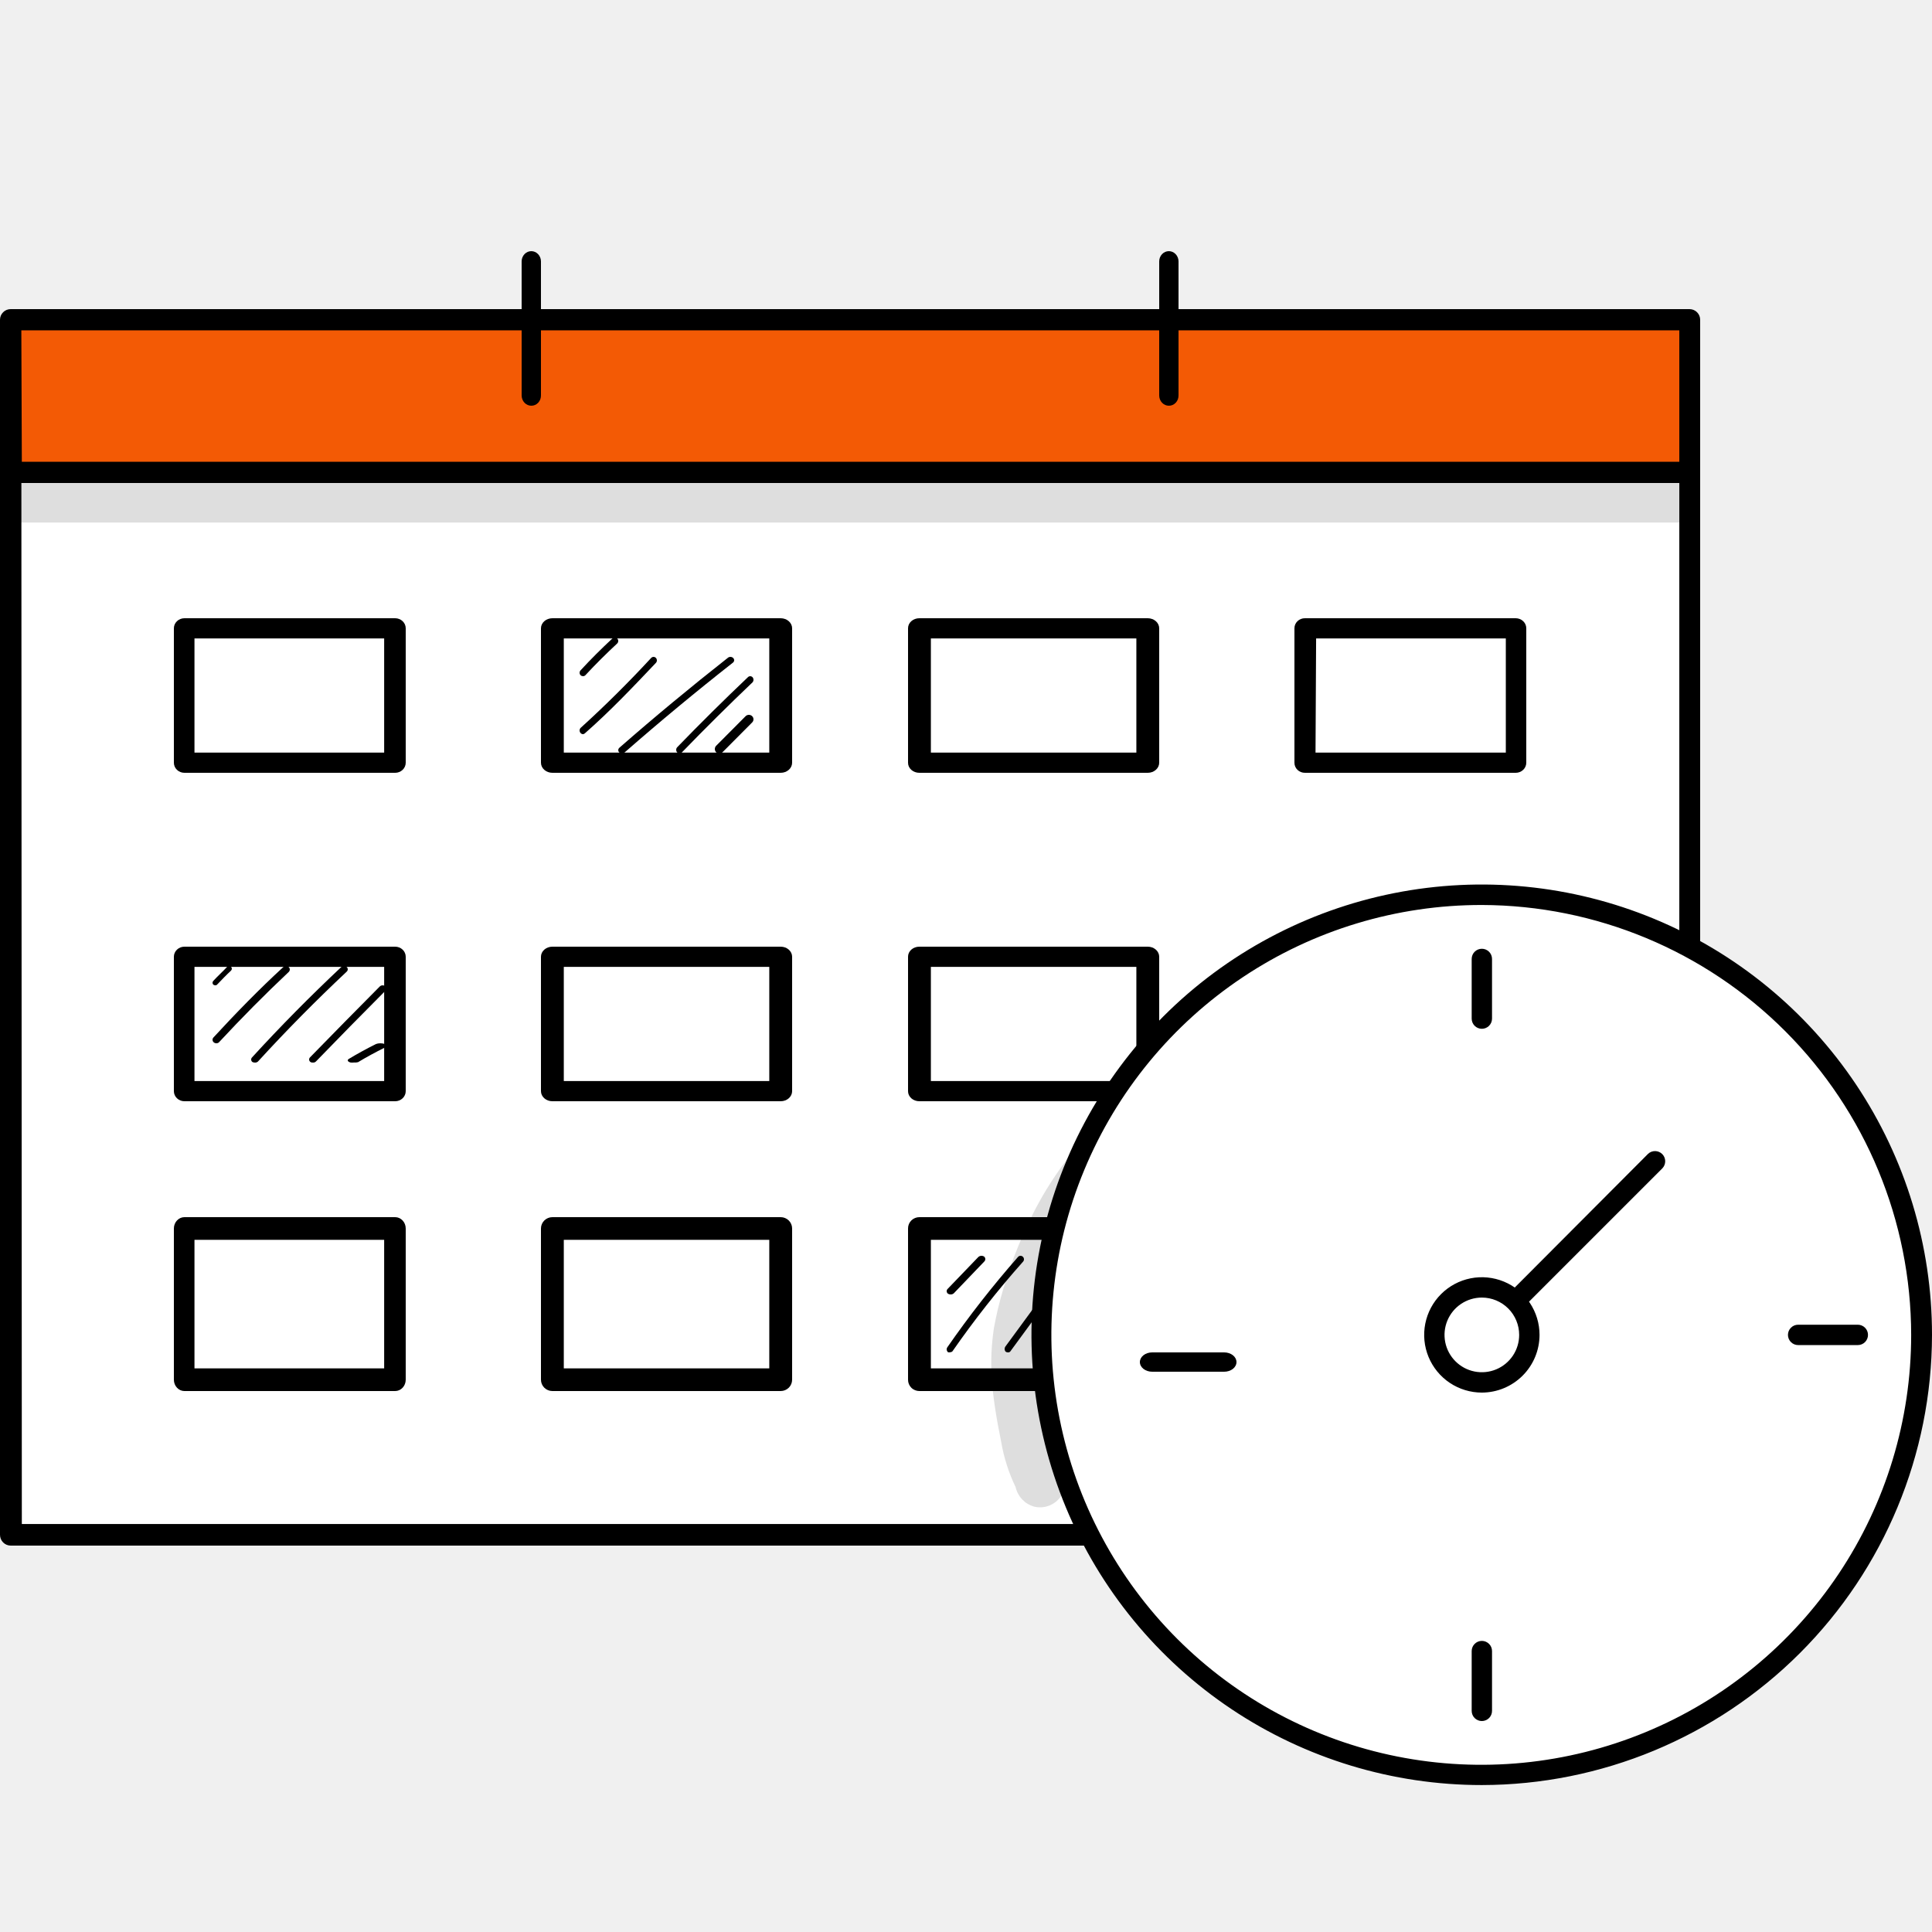
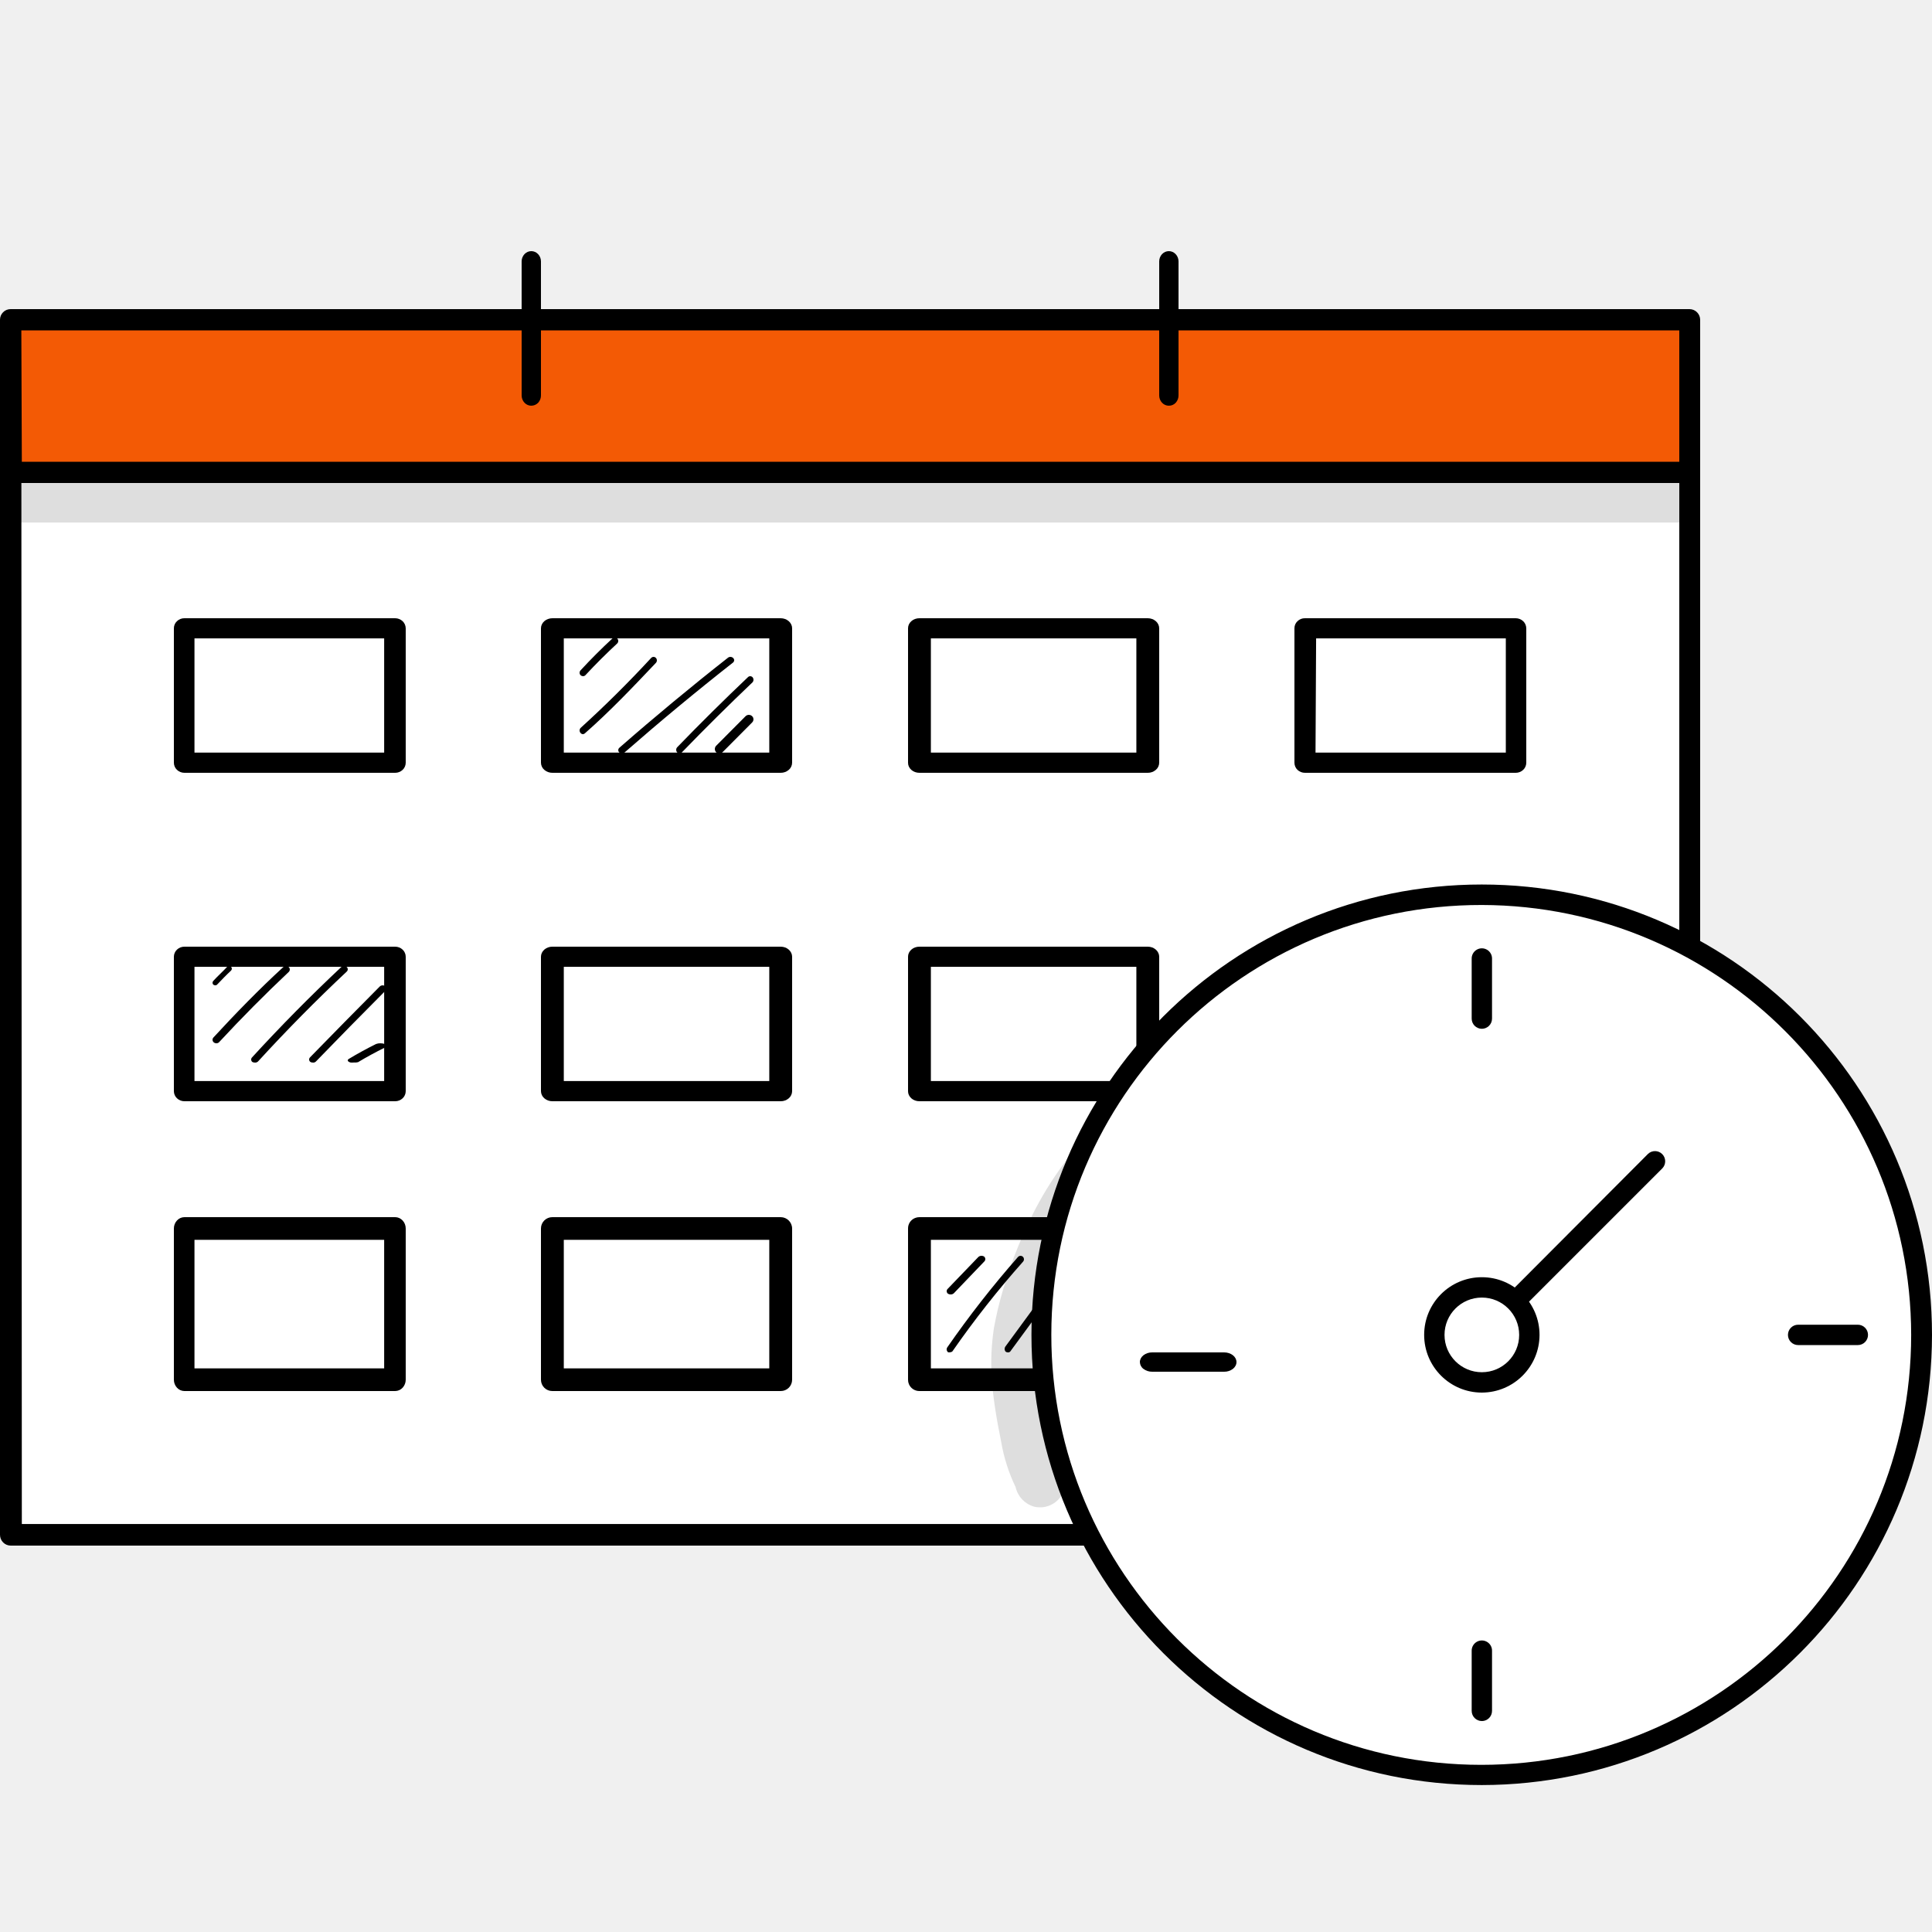
- <svg xmlns="http://www.w3.org/2000/svg" width="100" height="100" viewBox="0 0 100 100" fill="none">
-   <path d="M1 79L87 79L87 19L1 19L1 79Z" fill="white" />
-   <path d="M87.448 80H0.552C0.406 80 0.265 79.941 0.162 79.836C0.058 79.731 0 79.589 0 79.441V18.559C0 18.411 0.058 18.268 0.162 18.164C0.265 18.059 0.406 18 0.552 18H87.448C87.594 18 87.735 18.059 87.838 18.164C87.942 18.268 88 18.411 88 18.559V79.441C88 79.589 87.942 79.731 87.838 79.836C87.735 79.941 87.594 80 87.448 80V80ZM1.13 78.882H86.921V19.143H1.104L1.13 78.882Z" fill="black" />
-   <path d="M1 24L87 24V16L1 16V24Z" fill="#F35A05" />
-   <path d="M87.448 25H0.552C0.406 25 0.265 24.942 0.162 24.839C0.058 24.736 0 24.596 0 24.451V16.549C0 16.404 0.058 16.264 0.162 16.161C0.265 16.058 0.406 16 0.552 16H87.448C87.594 16 87.735 16.058 87.838 16.161C87.942 16.264 88 16.404 88 16.549V24.451C88 24.596 87.942 24.736 87.838 24.839C87.735 24.942 87.594 25 87.448 25ZM1.13 23.901H86.921V17.099H1.104L1.13 23.901Z" fill="black" />
-   <path d="M21 33H10V40H21V33Z" fill="white" />
-   <path d="M20.454 40H9.545C9.401 40 9.262 39.945 9.16 39.847C9.057 39.749 9 39.617 9 39.478V32.522C9 32.453 9.014 32.385 9.041 32.322C9.069 32.259 9.109 32.201 9.16 32.153C9.21 32.104 9.27 32.066 9.337 32.04C9.403 32.014 9.474 32 9.545 32H20.454C20.526 32 20.597 32.014 20.663 32.04C20.73 32.066 20.79 32.104 20.84 32.153C20.891 32.201 20.931 32.259 20.959 32.322C20.986 32.385 21 32.453 21 32.522V39.478C21 39.617 20.943 39.749 20.84 39.847C20.738 39.945 20.599 40 20.454 40V40ZM10.066 38.956H19.884V33.044H10.066V38.956Z" fill="black" />
-   <path d="M40 33H29V40H40V33Z" fill="white" />
-   <path d="M40.409 40H28.591C28.434 40 28.284 39.945 28.173 39.847C28.062 39.749 28 39.617 28 39.478V32.522C28 32.453 28.015 32.385 28.045 32.322C28.075 32.259 28.118 32.201 28.173 32.153C28.228 32.104 28.293 32.066 28.365 32.04C28.436 32.014 28.513 32 28.591 32H40.409C40.487 32 40.563 32.014 40.635 32.04C40.707 32.066 40.772 32.104 40.827 32.153C40.882 32.201 40.925 32.259 40.955 32.322C40.985 32.385 41 32.453 41 32.522V39.478C41 39.617 40.938 39.749 40.827 39.847C40.716 39.945 40.566 40 40.409 40V40ZM29.182 38.956H39.818V33.044H29.182V38.956Z" fill="black" />
-   <path d="M59 33H48V40H59V33Z" fill="white" />
-   <path d="M59.409 40H47.591C47.513 40.001 47.436 39.988 47.364 39.962C47.292 39.936 47.226 39.898 47.171 39.849C47.116 39.8 47.072 39.742 47.043 39.679C47.014 39.615 46.999 39.547 47 39.478V32.522C46.999 32.453 47.014 32.385 47.043 32.321C47.072 32.258 47.116 32.2 47.171 32.151C47.226 32.102 47.292 32.064 47.364 32.038C47.436 32.012 47.513 31.999 47.591 32H59.409C59.487 32 59.563 32.014 59.635 32.04C59.707 32.066 59.772 32.104 59.827 32.153C59.882 32.201 59.925 32.259 59.955 32.322C59.985 32.385 60 32.453 60 32.522V39.478C60 39.617 59.938 39.749 59.827 39.847C59.716 39.945 59.566 40 59.409 40V40ZM48.182 38.956H58.818V33.044H48.182V38.956Z" fill="black" />
-   <path d="M78 33H67V40H78V33Z" fill="white" />
-   <path d="M78.454 40H67.546C67.474 40.001 67.402 39.988 67.336 39.962C67.269 39.936 67.209 39.898 67.158 39.849C67.107 39.8 67.067 39.742 67.04 39.679C67.013 39.615 66.999 39.547 67 39.478V32.522C66.999 32.453 67.013 32.385 67.04 32.321C67.067 32.258 67.107 32.2 67.158 32.151C67.209 32.102 67.269 32.064 67.336 32.038C67.402 32.012 67.474 31.999 67.546 32H78.454C78.526 32 78.597 32.014 78.663 32.04C78.73 32.066 78.79 32.104 78.84 32.153C78.891 32.201 78.931 32.259 78.959 32.322C78.986 32.385 79 32.453 79 32.522V39.478C79 39.617 78.943 39.749 78.84 39.847C78.738 39.945 78.599 40 78.454 40V40ZM68.091 38.956H77.941V33.044H68.122L68.091 38.956Z" fill="black" />
-   <path d="M21 49H10V56H21V49Z" fill="white" />
-   <path d="M20.454 57H9.545C9.401 57 9.262 56.945 9.16 56.847C9.057 56.749 9 56.617 9 56.478V49.522C9 49.383 9.057 49.251 9.16 49.153C9.262 49.055 9.401 49 9.545 49H20.454C20.599 49 20.738 49.055 20.84 49.153C20.943 49.251 21 49.383 21 49.522V56.478C21 56.617 20.943 56.749 20.84 56.847C20.738 56.945 20.599 57 20.454 57ZM10.066 55.956H19.884V50.044H10.066V55.956Z" fill="black" />
-   <path d="M40 49H29V56H40V49Z" fill="white" />
-   <path d="M40.409 57H28.591C28.434 57 28.284 56.945 28.173 56.847C28.062 56.749 28 56.617 28 56.478V49.522C28 49.383 28.062 49.251 28.173 49.153C28.284 49.055 28.434 49 28.591 49H40.409C40.566 49 40.716 49.055 40.827 49.153C40.938 49.251 41 49.383 41 49.522V56.478C41 56.617 40.938 56.749 40.827 56.847C40.716 56.945 40.566 57 40.409 57ZM29.182 55.956H39.818V50.044H29.182V55.956Z" fill="black" />
-   <path d="M59 49H48V56H59V49Z" fill="white" />
-   <path d="M59.409 57H47.591C47.513 57.001 47.436 56.988 47.364 56.962C47.292 56.936 47.226 56.898 47.171 56.849C47.116 56.8 47.072 56.742 47.043 56.679C47.014 56.615 46.999 56.547 47 56.478V49.522C46.999 49.453 47.014 49.385 47.043 49.321C47.072 49.258 47.116 49.2 47.171 49.151C47.226 49.102 47.292 49.064 47.364 49.038C47.436 49.012 47.513 48.999 47.591 49H59.409C59.566 49 59.716 49.055 59.827 49.153C59.938 49.251 60 49.383 60 49.522V56.478C60 56.617 59.938 56.749 59.827 56.847C59.716 56.945 59.566 57 59.409 57ZM48.182 55.956H58.818V50.044H48.182V55.956Z" fill="black" />
-   <path d="M78 49H67V56H78V49Z" fill="white" />
-   <path d="M78.454 57H67.546C67.474 57.001 67.402 56.988 67.336 56.962C67.269 56.936 67.209 56.898 67.158 56.849C67.107 56.8 67.067 56.742 67.04 56.679C67.013 56.615 66.999 56.547 67 56.478V49.522C66.999 49.453 67.013 49.385 67.04 49.321C67.067 49.258 67.107 49.2 67.158 49.151C67.209 49.102 67.269 49.064 67.336 49.038C67.402 49.012 67.474 48.999 67.546 49H78.454C78.599 49 78.738 49.055 78.84 49.153C78.943 49.251 79 49.383 79 49.522V56.478C79 56.617 78.943 56.749 78.84 56.847C78.738 56.945 78.599 57 78.454 57ZM68.091 55.956H77.941V50.044H68.122L68.091 55.956Z" fill="black" />
-   <path d="M21 64H10V71H21V64Z" fill="white" />
-   <path d="M20.454 72H9.545C9.401 72 9.262 71.938 9.16 71.828C9.057 71.718 9 71.569 9 71.413V63.587C9 63.431 9.057 63.282 9.16 63.172C9.262 63.062 9.401 63 9.545 63H20.454C20.599 63 20.738 63.062 20.84 63.172C20.943 63.282 21 63.431 21 63.587V71.413C21 71.569 20.943 71.718 20.84 71.828C20.738 71.938 20.599 72 20.454 72ZM10.066 70.826H19.884V64.174H10.066V70.826Z" fill="black" />
-   <path d="M40 64H29V71H40V64Z" fill="white" />
-   <path d="M40.409 72H28.591C28.434 72 28.284 71.938 28.173 71.828C28.062 71.718 28 71.569 28 71.413V63.587C28 63.431 28.062 63.282 28.173 63.172C28.284 63.062 28.434 63 28.591 63H40.409C40.566 63 40.716 63.062 40.827 63.172C40.938 63.282 41 63.431 41 63.587V71.413C41 71.569 40.938 71.718 40.827 71.828C40.716 71.938 40.566 72 40.409 72ZM29.182 70.826H39.818V64.174H29.182V70.826Z" fill="black" />
-   <path d="M59 64H48V71H59V64Z" fill="white" />
-   <path d="M59.409 72H47.591C47.513 72.001 47.436 71.986 47.364 71.957C47.292 71.928 47.226 71.885 47.171 71.83C47.116 71.775 47.072 71.71 47.043 71.639C47.014 71.567 46.999 71.49 47 71.413V63.587C46.999 63.51 47.014 63.433 47.043 63.361C47.072 63.29 47.116 63.225 47.171 63.17C47.226 63.115 47.292 63.072 47.364 63.043C47.436 63.014 47.513 62.999 47.591 63H59.409C59.566 63 59.716 63.062 59.827 63.172C59.938 63.282 60 63.431 60 63.587V71.413C60 71.569 59.938 71.718 59.827 71.828C59.716 71.938 59.566 72 59.409 72ZM48.182 70.826H58.818V64.174H48.182V70.826Z" fill="black" />
-   <path d="M78 64H67V71H78V64Z" fill="white" />
-   <path d="M78.454 72H67.546C67.474 72.001 67.402 71.986 67.336 71.957C67.269 71.928 67.209 71.885 67.158 71.83C67.107 71.775 67.067 71.71 67.04 71.639C67.013 71.567 66.999 71.49 67 71.413V63.587C66.999 63.51 67.013 63.433 67.04 63.361C67.067 63.29 67.107 63.225 67.158 63.17C67.209 63.115 67.269 63.072 67.336 63.043C67.402 63.014 67.474 62.999 67.546 63H78.454C78.599 63 78.738 63.062 78.84 63.172C78.943 63.282 79 63.431 79 63.587V71.413C79 71.569 78.943 71.718 78.84 71.828C78.738 71.938 78.599 72 78.454 72ZM68.091 70.826H77.941V64.174H68.122L68.091 70.826Z" fill="black" />
-   <path d="M60.5 21C60.367 21 60.24 20.944 60.146 20.844C60.053 20.745 60 20.61 60 20.469V13.531C60 13.39 60.053 13.255 60.146 13.156C60.24 13.056 60.367 13 60.5 13C60.632 13 60.76 13.056 60.853 13.156C60.947 13.255 61 13.39 61 13.531V20.456C61.002 20.527 60.991 20.598 60.967 20.665C60.943 20.731 60.906 20.791 60.859 20.842C60.812 20.893 60.757 20.933 60.695 20.96C60.633 20.987 60.567 21.001 60.5 21V21Z" fill="black" />
-   <path d="M27.5 21C27.367 21 27.24 20.944 27.146 20.844C27.053 20.745 27 20.61 27 20.469V13.531C27 13.39 27.053 13.255 27.146 13.156C27.24 13.056 27.367 13 27.5 13C27.632 13 27.76 13.056 27.853 13.156C27.947 13.255 28 13.39 28 13.531V20.456C28.002 20.527 27.991 20.598 27.967 20.665C27.942 20.731 27.906 20.791 27.859 20.842C27.812 20.893 27.757 20.933 27.695 20.96C27.633 20.987 27.567 21.001 27.5 21V21Z" fill="black" />
-   <path d="M30.175 35C30.13 34.998 30.086 34.981 30.052 34.95C30.019 34.916 30 34.87 30 34.822C30 34.774 30.019 34.728 30.052 34.694C30.574 34.127 31.132 33.572 31.696 33.048C31.731 33.017 31.776 33 31.822 33C31.868 33 31.913 33.017 31.948 33.048C31.981 33.082 32 33.128 32 33.176C32 33.224 31.981 33.27 31.948 33.304C31.39 33.822 30.837 34.37 30.322 34.925C30.305 34.948 30.283 34.967 30.257 34.98C30.232 34.993 30.203 35 30.175 35V35Z" fill="black" />
-   <path d="M37.236 39C37.204 39.001 37.173 38.996 37.144 38.985C37.114 38.974 37.088 38.957 37.066 38.935C37.023 38.89 37 38.831 37 38.769C37 38.708 37.023 38.648 37.066 38.603L38.596 37.066C38.641 37.023 38.7 37 38.762 37C38.823 37 38.883 37.023 38.928 37.066C38.95 37.087 38.969 37.112 38.981 37.141C38.994 37.169 39 37.2 39 37.231C39 37.263 38.994 37.293 38.981 37.322C38.969 37.35 38.95 37.376 38.928 37.397L37.398 38.935C37.377 38.957 37.352 38.974 37.324 38.985C37.296 38.996 37.266 39.001 37.236 39V39Z" fill="black" />
-   <path d="M11.137 50.999C11.103 50.998 11.069 50.986 11.041 50.966C11.015 50.94 11 50.905 11 50.869C11 50.832 11.015 50.797 11.041 50.771C11.268 50.52 11.523 50.296 11.759 50.04C11.773 50.027 11.789 50.017 11.806 50.01C11.823 50.003 11.842 50 11.86 50C11.879 50 11.897 50.004 11.914 50.011C11.931 50.019 11.947 50.029 11.96 50.042C11.973 50.055 11.983 50.071 11.99 50.088C11.997 50.105 12 50.123 12 50.141C12 50.159 11.996 50.178 11.989 50.194C11.981 50.211 11.971 50.226 11.957 50.239C11.711 50.467 11.475 50.714 11.248 50.952C11.235 50.968 11.219 50.981 11.199 50.99C11.18 50.998 11.159 51.001 11.137 50.999V50.999Z" fill="black" />
-   <path d="M11.197 54C11.159 54 11.122 53.99 11.09 53.971C11.059 53.952 11.034 53.925 11.018 53.894C11.002 53.862 10.997 53.827 11.002 53.792C11.007 53.758 11.023 53.726 11.048 53.699C12.203 52.447 13.419 51.196 14.669 50.05C14.706 50.017 14.755 49.999 14.806 50C14.858 50.001 14.906 50.02 14.943 50.053C14.979 50.087 14.999 50.132 15 50.179C15.001 50.227 14.981 50.272 14.946 50.307C13.71 51.471 12.494 52.698 11.345 53.937C11.328 53.958 11.305 53.974 11.279 53.985C11.253 53.996 11.225 54.001 11.197 54V54Z" fill="black" />
-   <path d="M13.176 54.998C13.133 54.997 13.09 54.985 13.055 54.963C13.02 54.93 13 54.887 13 54.842C13 54.797 13.02 54.754 13.055 54.721C14.521 53.117 16.074 51.548 17.668 50.05C17.705 50.018 17.755 50 17.807 50C17.859 50 17.909 50.018 17.945 50.05C17.98 50.083 18 50.126 18 50.171C18 50.216 17.98 50.259 17.945 50.292C16.358 51.784 14.811 53.347 13.352 54.945C13.33 54.965 13.302 54.981 13.271 54.99C13.241 54.999 13.208 55.002 13.176 54.998V54.998Z" fill="black" />
-   <path d="M16.181 54.998C16.158 54.999 16.135 54.996 16.113 54.989C16.091 54.982 16.071 54.971 16.054 54.958C16.019 54.926 16 54.883 16 54.84C16 54.795 16.019 54.753 16.054 54.721C17.249 53.498 18.457 52.264 19.659 51.058C19.676 51.041 19.696 51.028 19.719 51.018C19.741 51.008 19.766 51.002 19.792 51C19.817 50.999 19.843 51.002 19.867 51.008C19.891 51.015 19.913 51.026 19.933 51.041C19.952 51.055 19.968 51.073 19.979 51.092C19.991 51.112 19.998 51.133 20 51.156C20.001 51.177 19.998 51.2 19.99 51.22C19.982 51.241 19.969 51.261 19.953 51.277C18.751 52.483 17.543 53.712 16.355 54.94C16.334 54.962 16.307 54.979 16.277 54.989C16.246 54.999 16.213 55.002 16.181 54.998V54.998Z" fill="black" />
-   <path d="M18.316 54.995C18.258 55.002 18.198 55.002 18.141 54.995C18.071 54.975 18.022 54.945 18.006 54.91C17.99 54.875 18.007 54.839 18.053 54.81C18.49 54.547 18.971 54.283 19.463 54.038C19.523 54.014 19.603 54 19.687 54C19.771 54 19.852 54.014 19.912 54.038C19.968 54.064 20 54.097 20 54.132C20 54.166 19.968 54.199 19.912 54.224C19.431 54.465 18.96 54.719 18.534 54.977C18.469 54.995 18.391 55.001 18.316 54.995V54.995Z" fill="black" />
-   <path d="M30.179 38C30.154 38.001 30.129 37.995 30.107 37.984C30.084 37.973 30.064 37.957 30.048 37.937C30.017 37.902 30 37.856 30 37.809C30 37.761 30.017 37.715 30.048 37.68C31.314 36.533 32.544 35.31 33.703 34.056C33.718 34.039 33.737 34.025 33.758 34.016C33.779 34.006 33.801 34.001 33.824 34C33.846 33.999 33.869 34.004 33.89 34.012C33.911 34.021 33.93 34.034 33.947 34.05C33.963 34.067 33.976 34.086 33.985 34.108C33.994 34.13 33.999 34.154 34 34.177C34.001 34.201 33.997 34.225 33.988 34.247C33.98 34.27 33.968 34.29 33.952 34.307C32.764 35.561 31.575 36.815 30.274 37.956C30.248 37.982 30.214 37.997 30.179 38V38Z" fill="black" />
-   <path d="M32.191 39C32.153 39 32.116 38.99 32.084 38.97C32.052 38.951 32.028 38.924 32.014 38.892C32 38.86 31.996 38.825 32.004 38.791C32.013 38.757 32.032 38.727 32.059 38.703C33.873 37.116 35.765 35.548 37.671 34.05C37.707 34.018 37.755 34 37.806 34C37.857 34 37.905 34.018 37.941 34.05C37.96 34.066 37.974 34.085 37.985 34.106C37.995 34.127 38 34.149 38 34.172C38 34.195 37.995 34.218 37.985 34.239C37.974 34.26 37.96 34.279 37.941 34.294C36.042 35.785 34.156 37.348 32.343 38.935C32.325 38.955 32.301 38.971 32.275 38.983C32.249 38.994 32.22 39 32.191 39V39Z" fill="black" />
-   <path d="M35.172 39C35.126 38.999 35.081 38.978 35.048 38.942C35.017 38.907 35 38.86 35 38.811C35 38.763 35.017 38.716 35.048 38.681C36.233 37.455 37.471 36.229 38.709 35.054C38.741 35.02 38.785 35 38.831 35C38.876 35 38.92 35.02 38.952 35.054C38.983 35.09 39 35.136 39 35.185C39 35.234 38.983 35.281 38.952 35.316C37.72 36.491 36.488 37.71 35.303 38.936C35.287 38.957 35.268 38.974 35.245 38.985C35.222 38.996 35.197 39.001 35.172 39Z" fill="black" />
-   <path d="M49.2 67C49.151 67 49.103 66.986 49.064 66.961C49.023 66.927 49 66.879 49 66.83C49 66.781 49.023 66.734 49.064 66.699L50.629 65.072C50.647 65.053 50.669 65.037 50.694 65.024C50.719 65.012 50.747 65.004 50.776 65.001C50.805 64.998 50.834 65 50.862 65.007C50.89 65.014 50.916 65.025 50.939 65.04C50.978 65.076 51 65.123 51 65.172C51 65.22 50.978 65.267 50.939 65.303L49.374 66.936C49.353 66.957 49.326 66.974 49.296 66.985C49.266 66.996 49.233 67.001 49.2 67V67Z" fill="black" />
-   <path d="M49.178 69.993C49.144 70.002 49.108 70.002 49.074 69.993C49.036 69.965 49.011 69.922 49.003 69.874C48.995 69.827 49.005 69.778 49.032 69.738C50.163 68.108 51.385 66.546 52.692 65.059C52.707 65.042 52.726 65.027 52.747 65.017C52.768 65.007 52.791 65.001 52.814 65C52.838 64.999 52.861 65.003 52.883 65.011C52.904 65.019 52.925 65.031 52.942 65.047C52.959 65.063 52.973 65.082 52.983 65.103C52.993 65.125 52.999 65.148 53 65.172C53.001 65.195 52.998 65.219 52.99 65.242C52.982 65.264 52.97 65.284 52.954 65.302C51.643 66.775 50.421 68.327 49.294 69.95C49.261 69.978 49.221 69.993 49.178 69.993V69.993Z" fill="black" />
-   <path d="M52.158 69.998C52.119 69.998 52.08 69.984 52.047 69.958C52.017 69.921 52 69.873 52 69.822C52 69.772 52.017 69.723 52.047 69.686L54.71 66.054C54.743 66.019 54.786 66 54.83 66C54.875 66 54.918 66.019 54.95 66.054C54.982 66.09 55 66.139 55 66.19C55 66.24 54.982 66.289 54.95 66.326L52.287 69.958C52.27 69.975 52.249 69.987 52.227 69.993C52.205 70 52.181 70.002 52.158 69.998Z" fill="black" />
-   <path d="M55.186 70C55.146 70 55.108 69.989 55.076 69.969C55.056 69.958 55.04 69.944 55.027 69.927C55.014 69.91 55.006 69.892 55.002 69.873C54.998 69.853 55 69.834 55.006 69.815C55.012 69.796 55.023 69.778 55.038 69.763L55.683 69.042C55.715 69.017 55.756 69.003 55.801 69C55.845 68.998 55.889 69.008 55.924 69.029C55.96 69.05 55.985 69.081 55.995 69.115C56.005 69.149 56 69.186 55.98 69.217L55.334 69.938C55.318 69.958 55.296 69.973 55.27 69.984C55.244 69.995 55.215 70 55.186 70V70Z" fill="black" />
-   <g opacity="0.13">
-     <path d="M87.441 24.47H0.552V27.047H87.441V24.47Z" fill="black" />
-   </g>
-   <path d="M76.7 91.867C89.277 91.867 99.473 81.671 99.473 69.094C99.473 56.517 89.277 46.322 76.7 46.322C64.123 46.322 53.928 56.517 53.928 69.094C53.928 81.671 64.123 91.867 76.7 91.867Z" fill="white" />
-   <path d="M76.7 92.394C72.09 92.395 67.584 91.029 63.75 88.469C59.917 85.908 56.928 82.269 55.164 78.01C53.399 73.751 52.937 69.064 53.836 64.543C54.735 60.022 56.955 55.868 60.215 52.609C63.474 49.349 67.628 47.129 72.149 46.23C76.671 45.331 81.357 45.793 85.616 47.558C89.875 49.322 93.514 52.31 96.075 56.144C98.635 59.978 100.001 64.484 100 69.094C99.992 75.271 97.535 81.193 93.167 85.561C88.799 89.928 82.877 92.386 76.7 92.394ZM76.7 46.842C72.298 46.837 67.993 48.136 64.33 50.578C60.666 53.019 57.81 56.492 56.121 60.558C54.432 64.623 53.987 69.098 54.842 73.417C55.697 77.735 57.814 81.703 60.925 84.818C64.036 87.933 68.001 90.055 72.318 90.916C76.635 91.777 81.111 91.338 85.178 89.655C89.246 87.972 92.723 85.12 95.17 81.46C97.616 77.8 98.922 73.497 98.922 69.094C98.915 63.2 96.573 57.548 92.408 53.378C88.243 49.207 82.595 46.857 76.7 46.842Z" fill="black" />
-   <path d="M76.701 53.25C76.561 53.25 76.427 53.195 76.328 53.096C76.229 52.997 76.174 52.863 76.174 52.723V49.635C76.174 49.495 76.229 49.361 76.328 49.262C76.427 49.163 76.561 49.108 76.701 49.108C76.84 49.108 76.974 49.163 77.073 49.262C77.172 49.361 77.227 49.495 77.227 49.635V52.723C77.227 52.863 77.172 52.997 77.073 53.096C76.974 53.195 76.84 53.25 76.701 53.25V53.25Z" fill="black" />
-   <path d="M76.701 89.081C76.561 89.081 76.427 89.025 76.328 88.927C76.229 88.828 76.174 88.694 76.174 88.554V85.459C76.174 85.319 76.229 85.185 76.328 85.087C76.427 84.988 76.561 84.932 76.701 84.932C76.84 84.932 76.974 84.988 77.073 85.087C77.172 85.185 77.227 85.319 77.227 85.459V88.554C77.227 88.694 77.172 88.828 77.073 88.927C76.974 89.025 76.84 89.081 76.701 89.081V89.081Z" fill="black" />
-   <path d="M96.16 69.621H93.071C92.931 69.621 92.797 69.566 92.699 69.467C92.6 69.368 92.544 69.234 92.544 69.094C92.544 68.955 92.6 68.82 92.699 68.722C92.797 68.623 92.931 68.567 93.071 68.567H96.16C96.3 68.567 96.434 68.623 96.533 68.722C96.632 68.82 96.687 68.955 96.687 69.094C96.687 69.234 96.632 69.368 96.533 69.467C96.434 69.566 96.3 69.621 96.16 69.621V69.621Z" fill="black" />
-   <path d="M63.364 71H59.636C59.467 71 59.306 70.947 59.186 70.854C59.067 70.76 59 70.633 59 70.5C59 70.367 59.067 70.24 59.186 70.146C59.306 70.053 59.467 70 59.636 70H63.364C63.533 70 63.694 70.053 63.814 70.146C63.933 70.24 64 70.367 64 70.5C64 70.633 63.933 70.76 63.814 70.854C63.694 70.947 63.533 71 63.364 71V71Z" fill="black" />
-   <path d="M77.227 69.094C77.124 69.091 77.024 69.059 76.939 69C76.854 68.941 76.788 68.859 76.749 68.763C76.709 68.668 76.699 68.563 76.718 68.462C76.738 68.36 76.786 68.266 76.858 68.192L85.301 59.725C85.4 59.63 85.533 59.578 85.67 59.58C85.808 59.581 85.939 59.637 86.037 59.734C86.134 59.831 86.189 59.962 86.191 60.1C86.193 60.237 86.14 60.37 86.046 60.47L77.603 68.913C77.555 68.966 77.498 69.01 77.433 69.041C77.369 69.073 77.299 69.091 77.227 69.094Z" fill="black" />
-   <path d="M76.701 71.553C78.058 71.553 79.159 70.452 79.159 69.094C79.159 67.736 78.058 66.635 76.701 66.635C75.342 66.635 74.242 67.736 74.242 69.094C74.242 70.452 75.342 71.553 76.701 71.553Z" fill="white" />
-   <path d="M76.7 72.08C76.11 72.08 75.532 71.905 75.041 71.577C74.55 71.249 74.168 70.782 73.942 70.237C73.716 69.691 73.657 69.091 73.772 68.512C73.887 67.933 74.171 67.4 74.589 66.983C75.007 66.565 75.539 66.281 76.118 66.166C76.697 66.051 77.297 66.11 77.843 66.336C78.389 66.562 78.855 66.944 79.183 67.435C79.511 67.926 79.686 68.504 79.686 69.094C79.685 69.886 79.37 70.644 78.81 71.204C78.25 71.763 77.492 72.079 76.7 72.08ZM76.7 67.162C76.318 67.162 75.945 67.276 75.627 67.488C75.309 67.7 75.062 68.002 74.915 68.355C74.769 68.708 74.731 69.096 74.805 69.471C74.88 69.846 75.064 70.19 75.334 70.46C75.604 70.731 75.949 70.915 76.323 70.989C76.698 71.064 77.087 71.025 77.44 70.879C77.793 70.733 78.094 70.485 78.307 70.168C78.519 69.85 78.632 69.476 78.632 69.094C78.632 68.582 78.429 68.091 78.067 67.728C77.704 67.366 77.213 67.162 76.7 67.162V67.162Z" fill="black" />
-   <g opacity="0.13">
-     <path d="M54.624 65.472C54.654 65.279 54.685 65.085 54.721 64.867C55.084 62.849 55.743 60.896 56.677 59.071C56.58 58.932 56.454 58.816 56.308 58.731C55.008 60.135 53.943 61.738 53.152 63.48C52.508 64.86 52.003 66.3 51.644 67.78C51.572 68.099 51.505 68.42 51.444 68.743C51.196 70.463 51.263 71.88 51.826 74.66C51.966 75.464 52.217 76.245 52.571 76.98C52.624 77.215 52.74 77.431 52.905 77.607C53.07 77.783 53.279 77.911 53.51 77.979C53.764 78.044 54.032 78.031 54.279 77.941C54.526 77.851 54.74 77.689 54.893 77.476C55.047 77.263 55.133 77.009 55.14 76.747C55.147 76.484 55.075 76.226 54.933 76.005V76.005L54.969 76.053C54.949 76.016 54.931 75.978 54.915 75.938C54.842 75.672 54.763 75.411 54.679 75.151C54.016 73.369 53.778 71.457 53.982 69.567C54.035 68.181 54.251 66.807 54.624 65.472V65.472Z" fill="black" />
-   </g>
+ <svg xmlns="http://www.w3.org/2000/svg" width="100" height="100" fill="none">
+   <path fill="#fff" d="M1 79h86V19H1v60Z" />
+   <path fill="#000" d="M87.448 80H.552a.549.549 0 0 1-.39-.164.562.562 0 0 1-.162-.395V18.56c0-.148.058-.29.162-.395A.549.549 0 0 1 .552 18h86.896c.146 0 .287.059.39.164a.562.562 0 0 1 .162.395V79.44c0 .148-.058.29-.162.395a.549.549 0 0 1-.39.164ZM1.13 78.882H86.92V19.143H1.104l.026 59.74Z" />
+   <path fill="#F35A05" d="M1 24h86v-8H1v8Z" />
+   <path fill="#000" d="M87.448 25H.552A.554.554 0 0 1 0 24.45v-7.9A.548.548 0 0 1 .552 16h86.896a.554.554 0 0 1 .552.55v7.9a.548.548 0 0 1-.552.55ZM1.13 23.901H86.92V17.1H1.104L1.13 23.9Z" />
+   <path fill="#fff" d="M21 33H10v7h11v-7Z" />
+   <path fill="#000" d="M20.454 40H9.545a.559.559 0 0 1-.385-.153.51.51 0 0 1-.16-.369v-6.956a.502.502 0 0 1 .16-.37.548.548 0 0 1 .385-.152h10.91a.567.567 0 0 1 .385.153.522.522 0 0 1 .16.369v6.956a.51.51 0 0 1-.16.37.559.559 0 0 1-.386.152Zm-10.388-1.044h9.818v-5.913h-9.818v5.913Z" />
+   <path fill="#fff" d="M40 33H29v7h11v-7Z" />
+   <path fill="#000" d="M40.41 40H28.59a.633.633 0 0 1-.417-.153.493.493 0 0 1-.173-.369v-6.956c0-.069.015-.137.045-.2a.524.524 0 0 1 .128-.17.603.603 0 0 1 .192-.112.66.66 0 0 1 .226-.04h11.818a.66.66 0 0 1 .226.04.602.602 0 0 1 .192.113.523.523 0 0 1 .128.17c.03.062.045.13.045.199v6.956a.493.493 0 0 1-.173.37.633.633 0 0 1-.418.152Zm-11.228-1.044h10.636v-5.913H29.182v5.913Z" />
+   <path fill="#fff" d="M59 33H48v7h11v-7Z" />
+   <path fill="#000" d="M59.41 40H47.59a.653.653 0 0 1-.226-.038.593.593 0 0 1-.193-.113.514.514 0 0 1-.128-.17.463.463 0 0 1-.043-.2v-6.957c0-.069.014-.137.043-.2a.514.514 0 0 1 .128-.17.593.593 0 0 1 .193-.114.653.653 0 0 1 .227-.038h11.818a.66.66 0 0 1 .226.04.605.605 0 0 1 .192.113.524.524 0 0 1 .128.17.47.47 0 0 1 .045.199v6.956a.493.493 0 0 1-.173.37.633.633 0 0 1-.418.152Zm-11.228-1.044h10.636v-5.913H48.182v5.913Z" />
+   <path fill="#fff" d="M78 33H67v7h11v-7Z" />
+   <path fill="#000" d="M78.454 40H67.546a.562.562 0 0 1-.388-.151.514.514 0 0 1-.158-.37v-6.957a.497.497 0 0 1 .158-.37.54.54 0 0 1 .388-.152h10.908a.567.567 0 0 1 .386.153.522.522 0 0 1 .16.369v6.956a.51.51 0 0 1-.16.37.559.559 0 0 1-.386.152Zm-10.363-1.044h9.85v-5.913h-9.819l-.031 5.913Z" />
+   <path fill="#fff" d="M21 49H10v7h11v-7Z" />
+   <path fill="#000" d="M20.454 57H9.545a.559.559 0 0 1-.385-.153.51.51 0 0 1-.16-.369v-6.956a.51.51 0 0 1 .16-.37.559.559 0 0 1 .385-.152h10.91c.144 0 .283.055.385.153a.51.51 0 0 1 .16.369v6.956a.51.51 0 0 1-.16.37.559.559 0 0 1-.386.152Zm-10.388-1.044h9.818v-5.913h-9.818v5.913Z" />
+   <path fill="#fff" d="M40 49H29v7h11v-7Z" />
+   <path fill="#000" d="M40.41 57H28.59a.633.633 0 0 1-.417-.153.493.493 0 0 1-.173-.369v-6.956c0-.139.062-.271.173-.37a.633.633 0 0 1 .418-.152h11.818c.157 0 .307.055.418.153.11.098.173.23.173.369v6.956a.493.493 0 0 1-.173.37.633.633 0 0 1-.418.152Zm-11.228-1.044h10.636v-5.913H29.182v5.913Z" />
+   <path fill="#fff" d="M59 49H48v7h11v-7Z" />
+   <path fill="#000" d="M59.41 57H47.59a.653.653 0 0 1-.226-.038.594.594 0 0 1-.193-.113.514.514 0 0 1-.128-.17.463.463 0 0 1-.043-.2v-6.957c0-.069.014-.137.043-.2a.514.514 0 0 1 .128-.17.593.593 0 0 1 .193-.114.653.653 0 0 1 .227-.038h11.818c.157 0 .307.055.418.153.11.098.173.23.173.369v6.956a.493.493 0 0 1-.173.37.633.633 0 0 1-.418.152Zm-11.228-1.044h10.636v-5.913H48.182v5.913Z" />
+   <path fill="#fff" d="M78 49H67v7h11v-7Z" />
+   <path fill="#000" d="M78.454 57H67.546a.562.562 0 0 1-.388-.151.514.514 0 0 1-.158-.37v-6.957a.497.497 0 0 1 .158-.37.54.54 0 0 1 .388-.152h10.908c.145 0 .284.055.386.153a.51.51 0 0 1 .16.369v6.956a.51.51 0 0 1-.16.37.558.558 0 0 1-.386.152Zm-10.363-1.044h9.85v-5.913h-9.819l-.031 5.913Z" />
+   <path fill="#fff" d="M21 64H10v7h11v-7Z" />
+   <path fill="#000" d="M20.454 72H9.545a.527.527 0 0 1-.385-.172.61.61 0 0 1-.16-.415v-7.826a.61.61 0 0 1 .16-.415.527.527 0 0 1 .385-.172h10.91c.144 0 .283.062.385.172.103.11.16.26.16.415v7.826a.61.61 0 0 1-.16.415.527.527 0 0 1-.386.172Zm-10.388-1.174h9.818v-6.652h-9.818v6.652Z" />
+   <path fill="#fff" d="M40 64H29v7h11v-7Z" />
+   <path fill="#000" d="M40.41 72H28.59a.585.585 0 0 1-.59-.587v-7.826a.585.585 0 0 1 .59-.587h11.82a.593.593 0 0 1 .59.587v7.826a.585.585 0 0 1-.59.587Zm-11.228-1.174h10.636v-6.652H29.182v6.652Z" />
+   <path fill="#fff" d="M59 64H48v7h11v-7Z" />
+   <path fill="#000" d="M59.41 72H47.59a.587.587 0 0 1-.547-.361.577.577 0 0 1-.043-.226v-7.826a.577.577 0 0 1 .364-.544.587.587 0 0 1 .227-.043h11.818a.593.593 0 0 1 .591.587v7.826a.593.593 0 0 1-.59.587Zm-11.228-1.174h10.636v-6.652H48.182v6.652Z" />
+   <path fill="#fff" d="M78 64H67v7h11v-7Z" />
+   <path fill="#000" d="M78.454 72H67.546a.506.506 0 0 1-.21-.043.54.54 0 0 1-.178-.127.62.62 0 0 1-.158-.417v-7.826a.62.62 0 0 1 .158-.417.54.54 0 0 1 .178-.127.506.506 0 0 1 .21-.043h10.908c.145 0 .284.062.386.172.103.11.16.26.16.415v7.826a.61.61 0 0 1-.16.415.527.527 0 0 1-.386.172Zm-10.363-1.174h9.85v-6.652h-9.819l-.031 6.652ZM60.5 21a.485.485 0 0 1-.354-.156.548.548 0 0 1-.146-.375V13.53c0-.14.053-.276.146-.375.094-.1.221-.156.354-.156.132 0 .26.056.353.156.094.1.147.234.147.375v6.925a.556.556 0 0 1-.14.386.47.47 0 0 1-.36.158ZM27.5 21a.485.485 0 0 1-.354-.156.549.549 0 0 1-.146-.375V13.53a.55.55 0 0 1 .146-.375c.094-.1.221-.156.354-.156.132 0 .26.056.353.156.094.1.147.234.147.375v6.925a.556.556 0 0 1-.14.386.494.494 0 0 1-.36.158ZM30.175 35a.194.194 0 0 1-.123-.05.183.183 0 0 1 0-.256 29.447 29.447 0 0 1 1.644-1.646.188.188 0 0 1 .252 0 .182.182 0 0 1 0 .256 30.924 30.924 0 0 0-1.626 1.621.184.184 0 0 1-.147.075ZM37.236 39a.226.226 0 0 1-.17-.065.243.243 0 0 1 0-.332l1.53-1.538a.243.243 0 0 1 .385.076.225.225 0 0 1-.053.256l-1.53 1.538a.211.211 0 0 1-.162.065ZM11.137 51a.18.18 0 0 1-.096-.034.137.137 0 0 1 0-.195c.227-.251.482-.475.718-.731a.142.142 0 0 1 .241.101.138.138 0 0 1-.043.098c-.246.228-.482.475-.709.713a.126.126 0 0 1-.11.047ZM11.197 54a.207.207 0 0 1-.107-.029.186.186 0 0 1-.072-.077.169.169 0 0 1-.016-.102.176.176 0 0 1 .046-.093c1.155-1.252 2.371-2.503 3.621-3.649a.204.204 0 0 1 .137-.05c.052 0 .1.02.137.053a.175.175 0 0 1 .057.126.175.175 0 0 1-.054.128 75.707 75.707 0 0 0-3.6 3.63.174.174 0 0 1-.067.048.188.188 0 0 1-.082.015ZM13.176 54.998a.237.237 0 0 1-.121-.035.165.165 0 0 1-.055-.121c0-.045.02-.088.055-.121a86.592 86.592 0 0 1 4.613-4.67.21.21 0 0 1 .139-.051c.052 0 .102.018.138.05a.165.165 0 0 1 .055.121c0 .045-.02.088-.055.12a85.922 85.922 0 0 0-4.593 4.654.209.209 0 0 1-.08.045.232.232 0 0 1-.096.008ZM16.18 54.998a.198.198 0 0 1-.126-.04.161.161 0 0 1-.054-.118c0-.045.02-.087.054-.119a520.708 520.708 0 0 1 3.605-3.663.192.192 0 0 1 .06-.04.22.22 0 0 1 .214.023c.019.014.035.032.046.051a.147.147 0 0 1 .01.128.164.164 0 0 1-.036.057 342.282 342.282 0 0 0-3.598 3.663.188.188 0 0 1-.078.05.214.214 0 0 1-.096.008ZM18.316 54.995a.852.852 0 0 1-.175 0c-.07-.02-.119-.05-.135-.085-.016-.035 0-.07.047-.1.437-.264.918-.527 1.41-.772a.607.607 0 0 1 .224-.038c.084 0 .165.014.224.038.057.026.089.059.089.094 0 .034-.032.067-.088.093-.481.24-.951.494-1.378.752a.683.683 0 0 1-.218.019ZM30.179 38a.16.16 0 0 1-.13-.063.194.194 0 0 1 0-.257 58.49 58.49 0 0 0 3.654-3.624.173.173 0 0 1 .12-.056.164.164 0 0 1 .123.05.188.188 0 0 1 .006.257c-1.188 1.254-2.377 2.508-3.678 3.65a.151.151 0 0 1-.095.043ZM32.191 39a.207.207 0 0 1-.107-.03.177.177 0 0 1-.07-.078.157.157 0 0 1-.01-.101.168.168 0 0 1 .055-.088 138.932 138.932 0 0 1 5.612-4.653.202.202 0 0 1 .135-.05.202.202 0 0 1 .179.106.152.152 0 0 1 0 .133.168.168 0 0 1-.044.055 137.83 137.83 0 0 0-5.598 4.64.196.196 0 0 1-.068.049.216.216 0 0 1-.084.017ZM35.172 39a.172.172 0 0 1-.124-.058.2.2 0 0 1-.048-.13.2.2 0 0 1 .048-.131 120.045 120.045 0 0 1 3.661-3.627.166.166 0 0 1 .122-.054c.045 0 .089.02.121.054a.2.2 0 0 1 .048.131.2.2 0 0 1-.048.13 126.578 126.578 0 0 0-3.65 3.62.156.156 0 0 1-.057.05.144.144 0 0 1-.073.015ZM49.2 67a.255.255 0 0 1-.136-.039.172.172 0 0 1-.064-.13c0-.05.023-.097.064-.132l1.565-1.627a.213.213 0 0 1 .065-.048.248.248 0 0 1 .168-.017.235.235 0 0 1 .077.033c.04.036.061.083.061.132a.177.177 0 0 1-.061.13l-1.565 1.634a.222.222 0 0 1-.078.049.254.254 0 0 1-.096.015ZM49.178 69.993a.205.205 0 0 1-.104 0 .187.187 0 0 1-.042-.255 51.798 51.798 0 0 1 3.66-4.679.177.177 0 0 1 .19-.048.177.177 0 0 1 .101.092.182.182 0 0 1-.029.199 49.195 49.195 0 0 0-3.66 4.648.18.18 0 0 1-.116.043ZM52.158 69.998a.177.177 0 0 1-.11-.04.214.214 0 0 1-.048-.136c0-.05.017-.099.047-.136l2.663-3.632a.165.165 0 0 1 .12-.054c.045 0 .088.02.12.054.032.036.05.085.05.136 0 .05-.018.1-.05.136l-2.663 3.632a.16.16 0 0 1-.06.035.146.146 0 0 1-.069.005ZM55.186 70a.204.204 0 0 1-.11-.03.165.165 0 0 1-.05-.043.127.127 0 0 1-.024-.054.117.117 0 0 1 .004-.058.136.136 0 0 1 .032-.052l.645-.721a.223.223 0 0 1 .241-.013c.036.021.06.052.071.086.01.034.005.07-.015.102l-.645.721a.166.166 0 0 1-.065.046.212.212 0 0 1-.084.016Z" />
+   <path fill="#000" d="M87.441 24.47H.552v2.577h86.89V24.47Z" opacity=".13" />
+   <path fill="#fff" d="M76.7 91.867c12.577 0 22.773-10.196 22.773-22.773S89.277 46.322 76.7 46.322 53.928 56.517 53.928 69.094c0 12.577 10.195 22.773 22.772 22.773Z" />
+   <path fill="#000" d="M76.7 92.394a23.306 23.306 0 1 1 23.3-23.3 23.33 23.33 0 0 1-23.3 23.3Zm0-45.552a22.253 22.253 0 1 0 22.222 22.252A22.276 22.276 0 0 0 76.7 46.842Z" />
+   <path fill="#000" d="M76.7 53.25a.527.527 0 0 1-.526-.527v-3.088a.527.527 0 1 1 1.053 0v3.088a.527.527 0 0 1-.526.527ZM76.7 89.081a.527.527 0 0 1-.526-.527V85.46a.527.527 0 1 1 1.053 0v3.095a.527.527 0 0 1-.526.527ZM96.16 69.621h-3.089a.527.527 0 0 1 0-1.054h3.09a.527.527 0 0 1 0 1.054ZM63.364 71h-3.728a.734.734 0 0 1-.45-.146A.453.453 0 0 1 59 70.5c0-.133.067-.26.186-.354a.734.734 0 0 1 .45-.146h3.728c.169 0 .33.053.45.146.119.094.186.221.186.354 0 .133-.067.26-.186.354a.733.733 0 0 1-.45.146ZM77.227 69.094a.533.533 0 0 1-.37-.902l8.444-8.467a.527.527 0 0 1 .745.745l-8.443 8.443a.538.538 0 0 1-.376.181Z" />
+   <path fill="#fff" d="M76.7 71.553a2.459 2.459 0 1 0 0-4.918 2.459 2.459 0 0 0 0 4.918Z" />
+   <path fill="#000" d="M76.7 72.08a2.986 2.986 0 1 1 2.986-2.986A2.992 2.992 0 0 1 76.7 72.08Zm0-4.918a1.932 1.932 0 1 0 0 3.864 1.932 1.932 0 0 0 0-3.864Z" />
+   <path fill="#000" d="M54.624 65.472c.03-.193.06-.387.097-.605a20.787 20.787 0 0 1 1.956-5.796 1.162 1.162 0 0 0-.37-.34 17.836 17.836 0 0 0-3.155 4.749 22.926 22.926 0 0 0-1.508 4.3c-.072.319-.139.64-.2.963-.248 1.72-.181 3.137.382 5.917.14.804.391 1.585.745 2.32a1.356 1.356 0 0 0 .939 1 1.308 1.308 0 0 0 1.423-1.975l.036.048a.984.984 0 0 1-.054-.115 16.882 16.882 0 0 0-.236-.787 12.247 12.247 0 0 1-.697-5.584c.053-1.385.269-2.76.642-4.094Z" opacity=".13" />
</svg>
